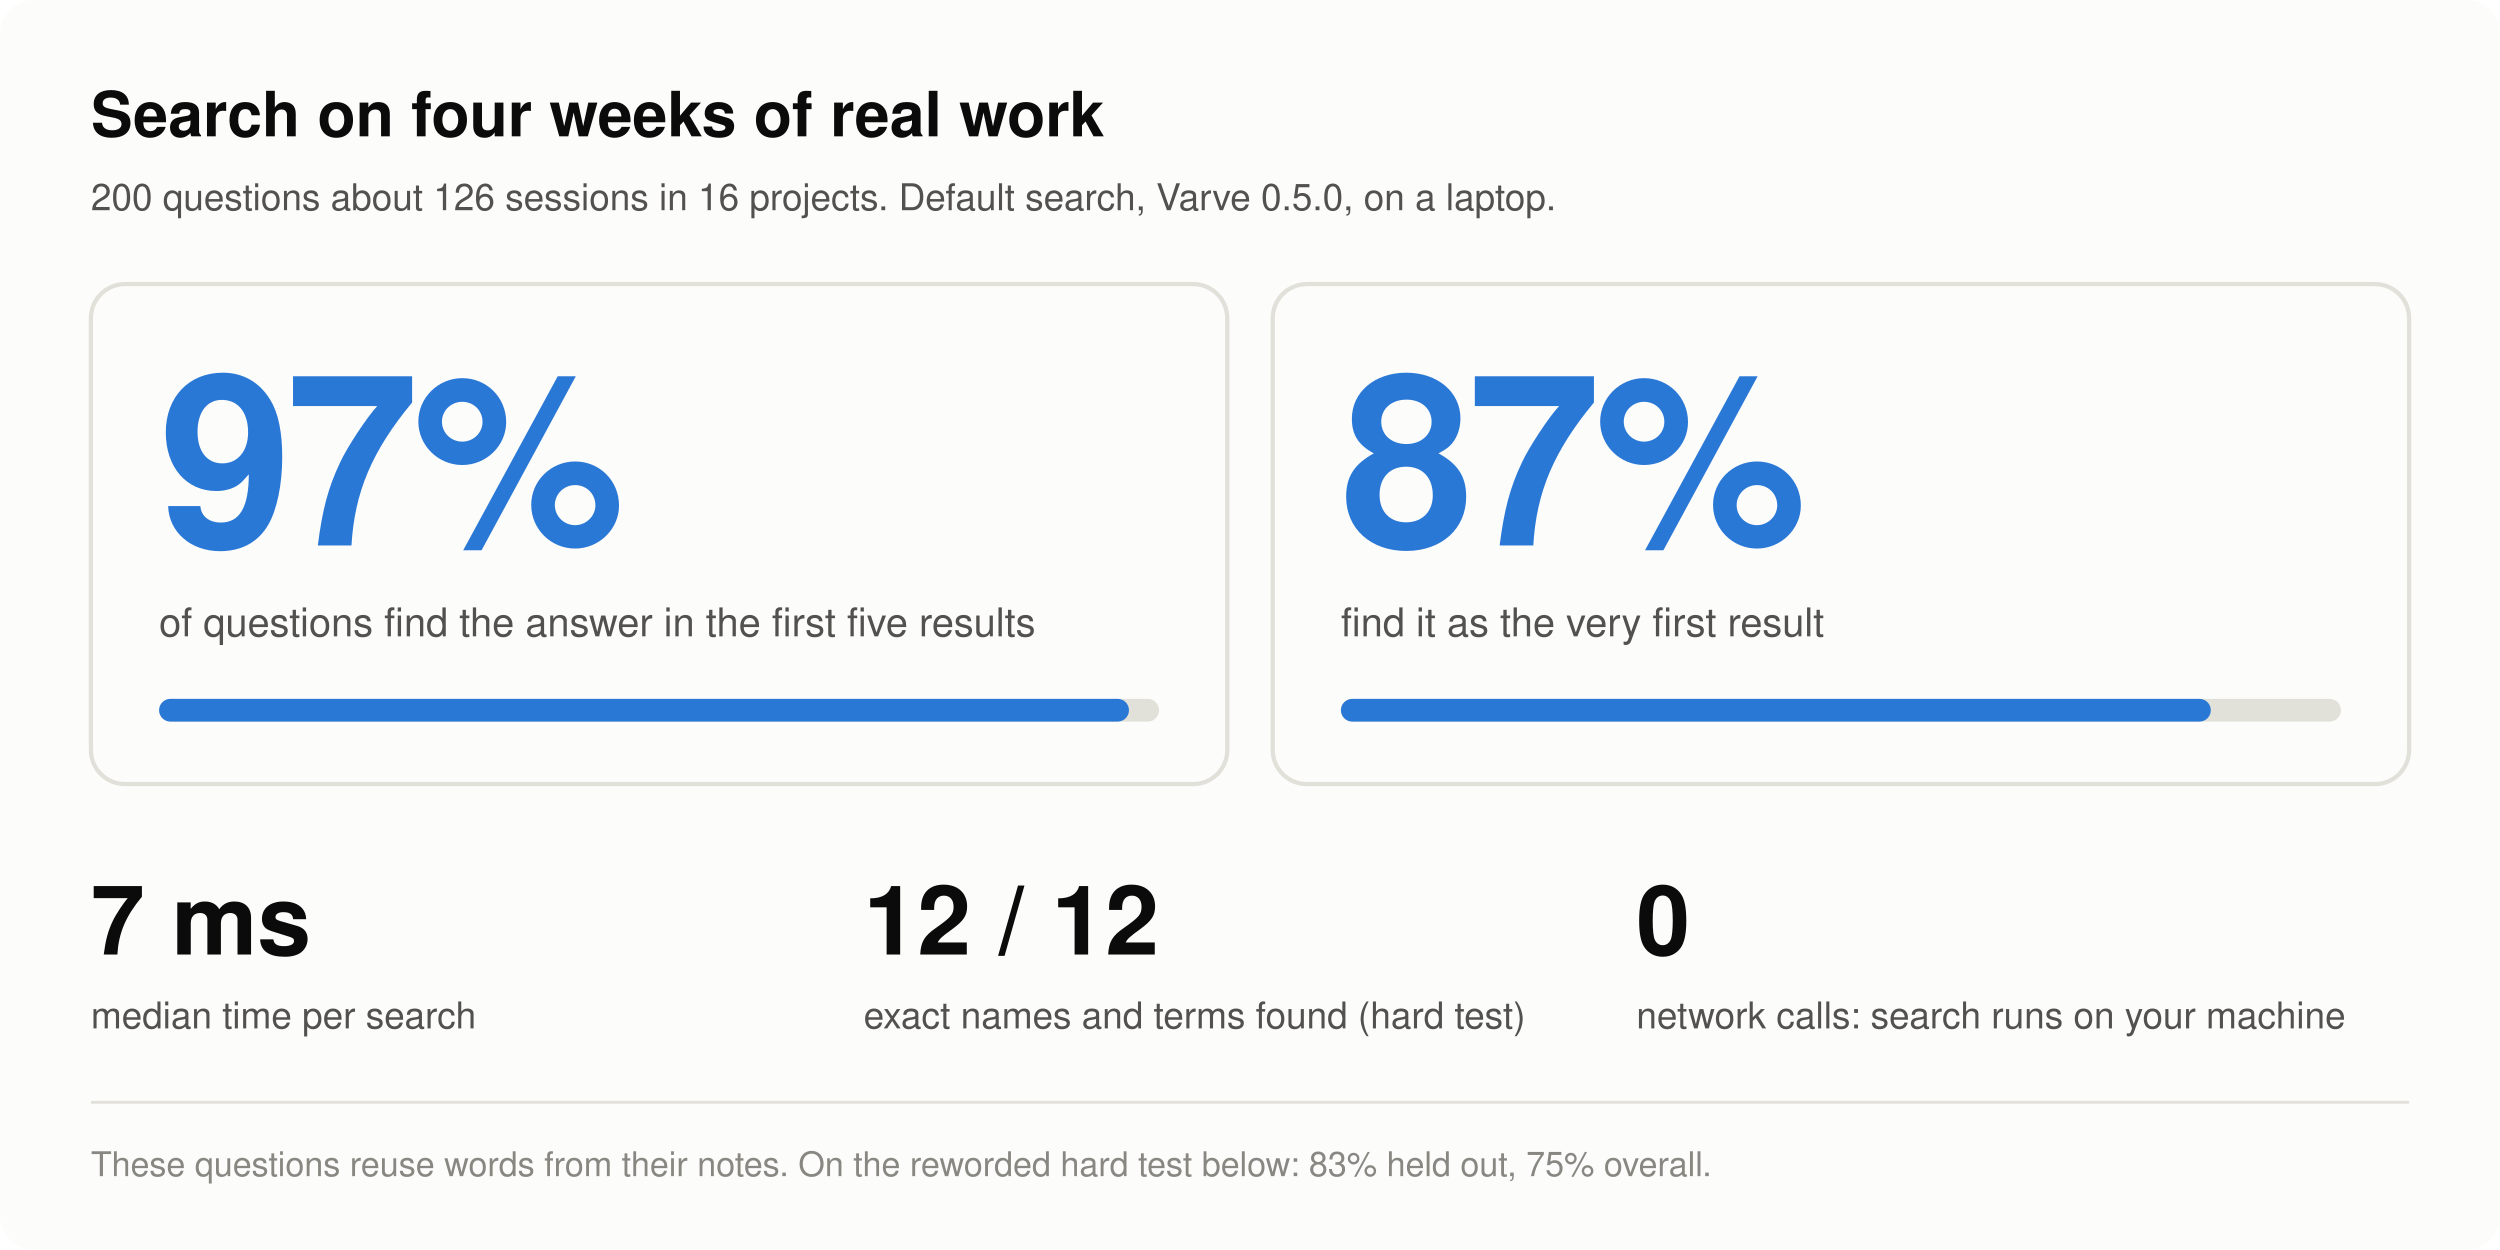
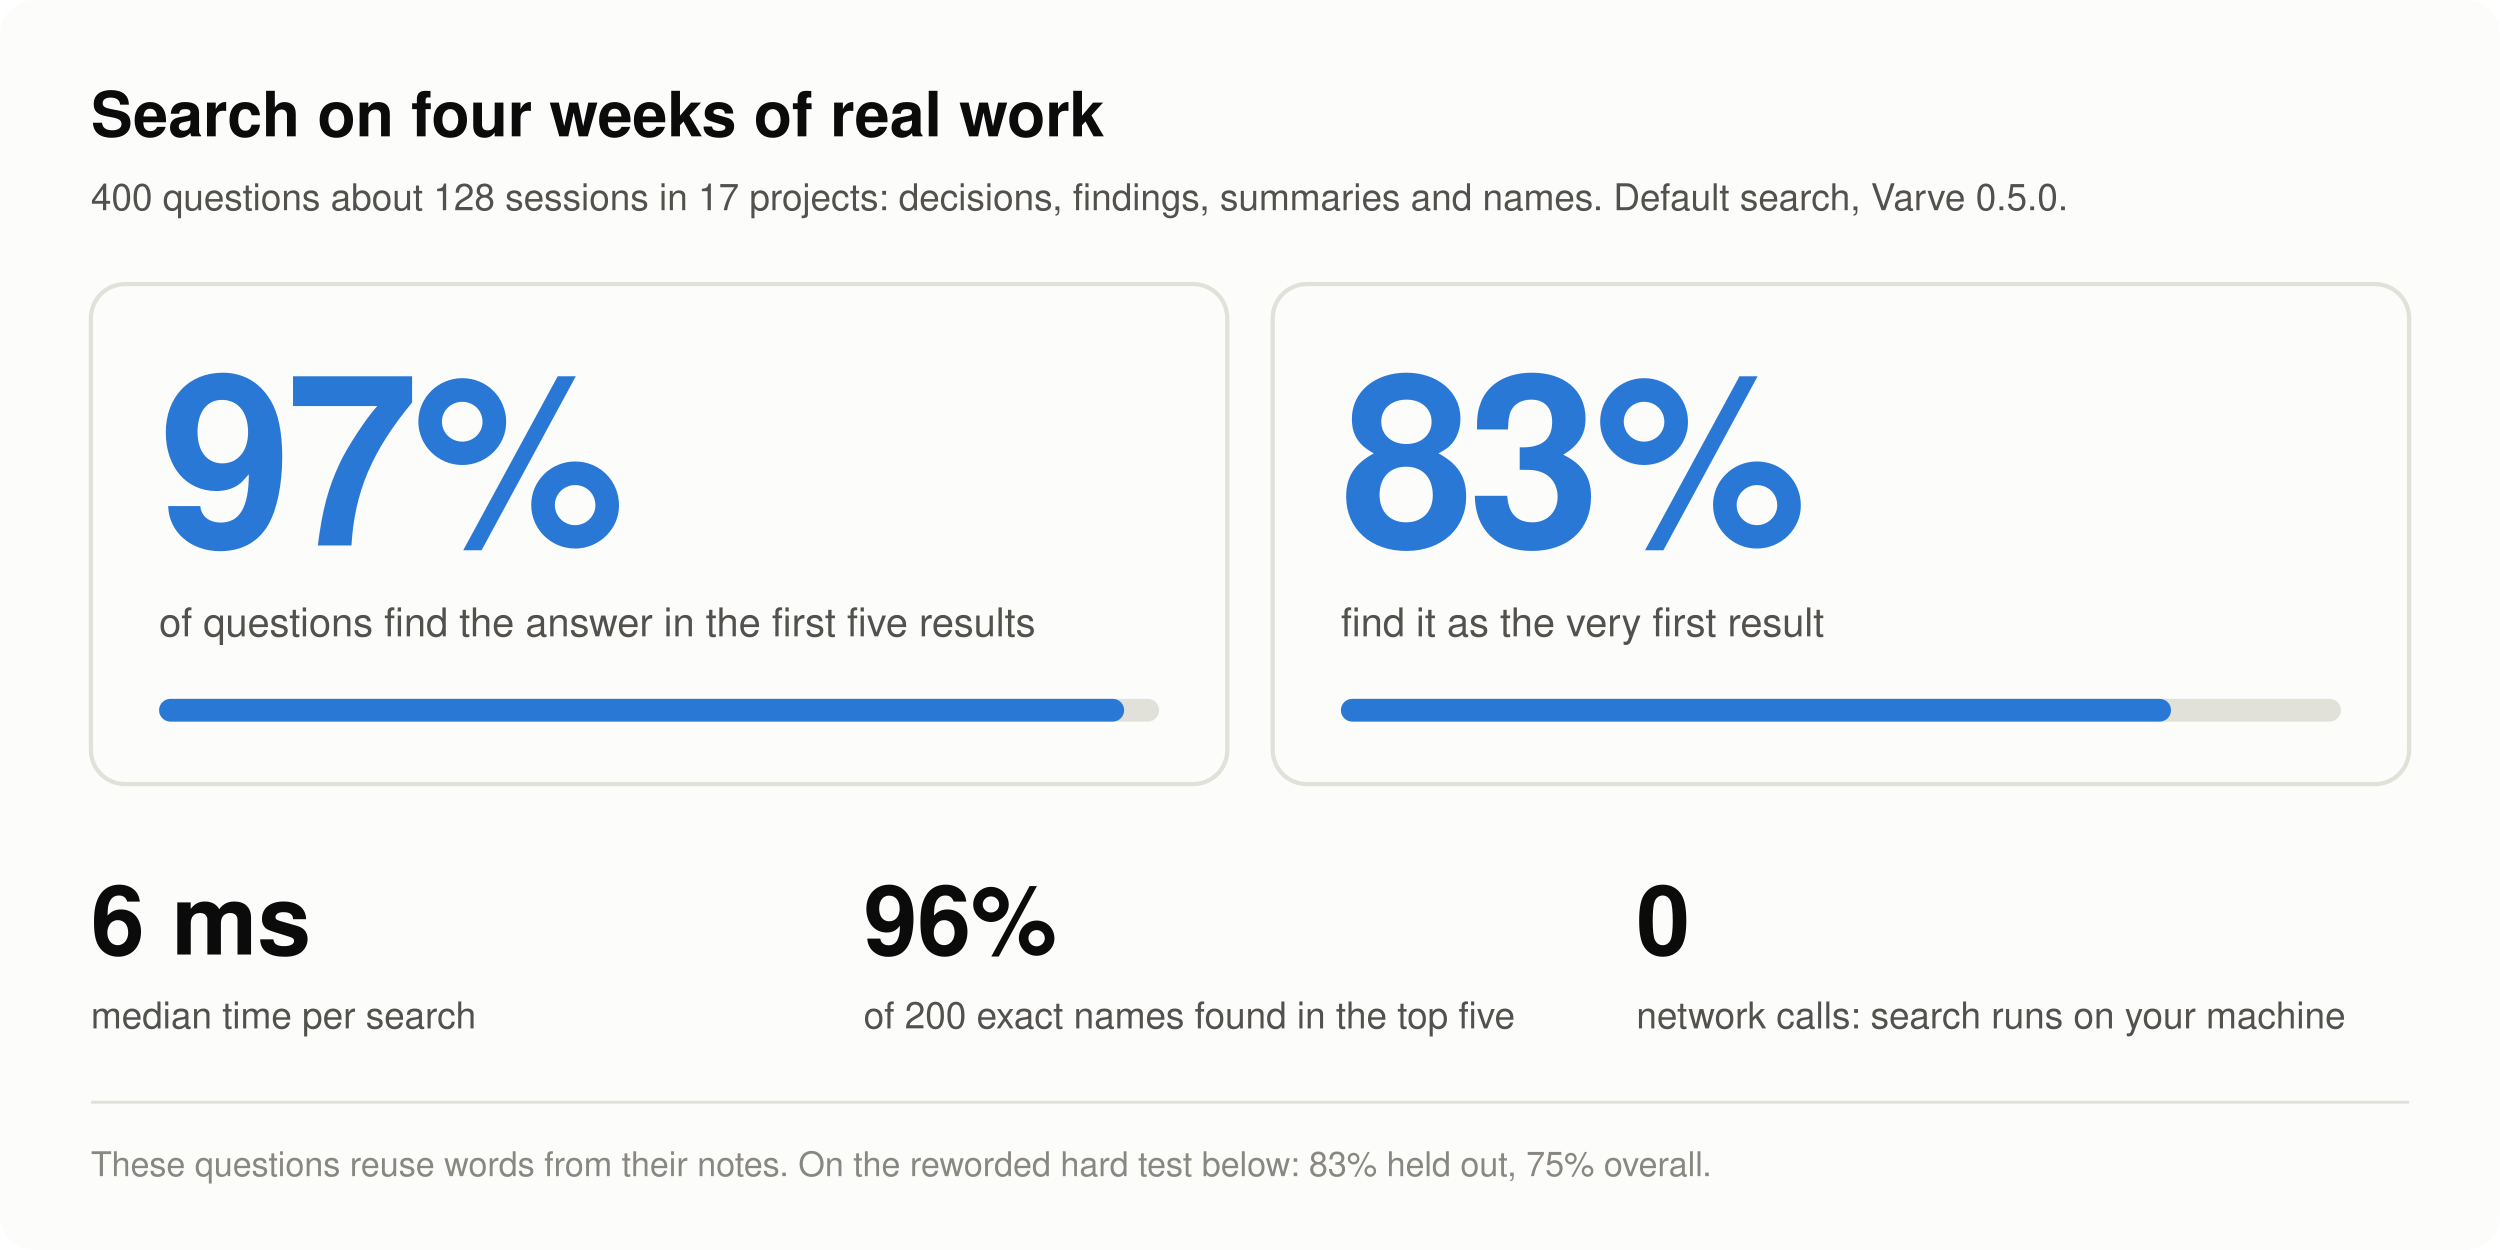
- <svg xmlns="http://www.w3.org/2000/svg" width="880" height="440" viewBox="0 0 880 440" role="img" aria-label="Search on four weeks of real work: 97% of 200 questions find the answer in the first five results, 87% as the first result, in 7 ms" font-family="system-ui, -apple-system, &quot;Segoe UI&quot;, Helvetica, Arial, sans-serif">
+ <svg xmlns="http://www.w3.org/2000/svg" width="880" height="440" viewBox="0 0 880 440" role="img" aria-label="Search on four weeks of real work: 97% of 200 questions find the answer in the first five results, 83% as the first result, in 6 ms; 96% of 200 exact names in the top five" font-family="system-ui, -apple-system, &quot;Segoe UI&quot;, Helvetica, Arial, sans-serif">
  <rect width="880" height="440" rx="12" fill="#fcfcfb" />
  <text x="32" y="48" font-size="22" font-weight="700" fill="#0b0b0b" text-anchor="start">Search on four weeks of real work</text>
-   <text x="32" y="74" font-size="13" font-weight="400" fill="#52514e" text-anchor="start">200 questions about 126 sessions in 16 projects. Default search, Varve 0.5.0, on a laptop.</text>
+   <text x="32" y="74" font-size="13" font-weight="400" fill="#52514e" text-anchor="start">400 questions about 128 sessions in 17 projects: decisions, findings, summaries and names. Default search, Varve 0.5.0.</text>
  <rect x="32" y="100" width="400" height="176" rx="12" fill="none" stroke="#e1e0d9" stroke-width="1.5" />
  <text x="56" y="192" font-size="84" font-weight="700" fill="#2a78d6" text-anchor="start" letter-spacing="-2">97%</text>
  <text x="56" y="224" font-size="14" font-weight="400" fill="#52514e" text-anchor="start">of questions find the answer in the first five results</text>
  <rect x="56" y="246" width="352" height="8" rx="4" fill="#e1e0d9" />
-   <rect x="56" y="246" width="341.4" height="8" rx="4" fill="#2a78d6" />
+   <rect x="56" y="246" width="339.7" height="8" rx="4" fill="#2a78d6" />
  <rect x="448" y="100" width="400" height="176" rx="12" fill="none" stroke="#e1e0d9" stroke-width="1.5" />
-   <text x="472" y="192" font-size="84" font-weight="700" fill="#2a78d6" text-anchor="start" letter-spacing="-2">87%</text>
+   <text x="472" y="192" font-size="84" font-weight="700" fill="#2a78d6" text-anchor="start" letter-spacing="-2">83%</text>
  <text x="472" y="224" font-size="14" font-weight="400" fill="#52514e" text-anchor="start">find it as the very first result</text>
  <rect x="472" y="246" width="352" height="8" rx="4" fill="#e1e0d9" />
-   <rect x="472" y="246" width="306.2" height="8" rx="4" fill="#2a78d6" />
-   <text x="32" y="336" font-size="34" font-weight="700" fill="#0b0b0b" text-anchor="start">7 ms</text>
+   <rect x="472" y="246" width="292.2" height="8" rx="4" fill="#2a78d6" />
+   <text x="32" y="336" font-size="34" font-weight="700" fill="#0b0b0b" text-anchor="start">6 ms</text>
  <text x="32" y="362" font-size="13" font-weight="400" fill="#52514e" text-anchor="start">median time per search</text>
-   <text x="304" y="336" font-size="34" font-weight="700" fill="#0b0b0b" text-anchor="start">12 / 12</text>
-   <text x="304" y="362" font-size="13" font-weight="400" fill="#52514e" text-anchor="start">exact names and terms found (hard test)</text>
+   <text x="304" y="336" font-size="34" font-weight="700" fill="#0b0b0b" text-anchor="start">96%</text>
+   <text x="304" y="362" font-size="13" font-weight="400" fill="#52514e" text-anchor="start">of 200 exact names found in the top five</text>
  <text x="576" y="336" font-size="34" font-weight="700" fill="#0b0b0b" text-anchor="start">0</text>
  <text x="576" y="362" font-size="13" font-weight="400" fill="#52514e" text-anchor="start">network calls: search runs on your machine</text>
  <line x1="32" y1="388" x2="848" y2="388" stroke="#e1e0d9" stroke-width="1" />
  <text x="32" y="414" font-size="12" font-weight="400" fill="#898781" text-anchor="start">These questions reuse words from their notes. On the reworded hard test below: 83% held out, 75% overall.</text>
</svg>
